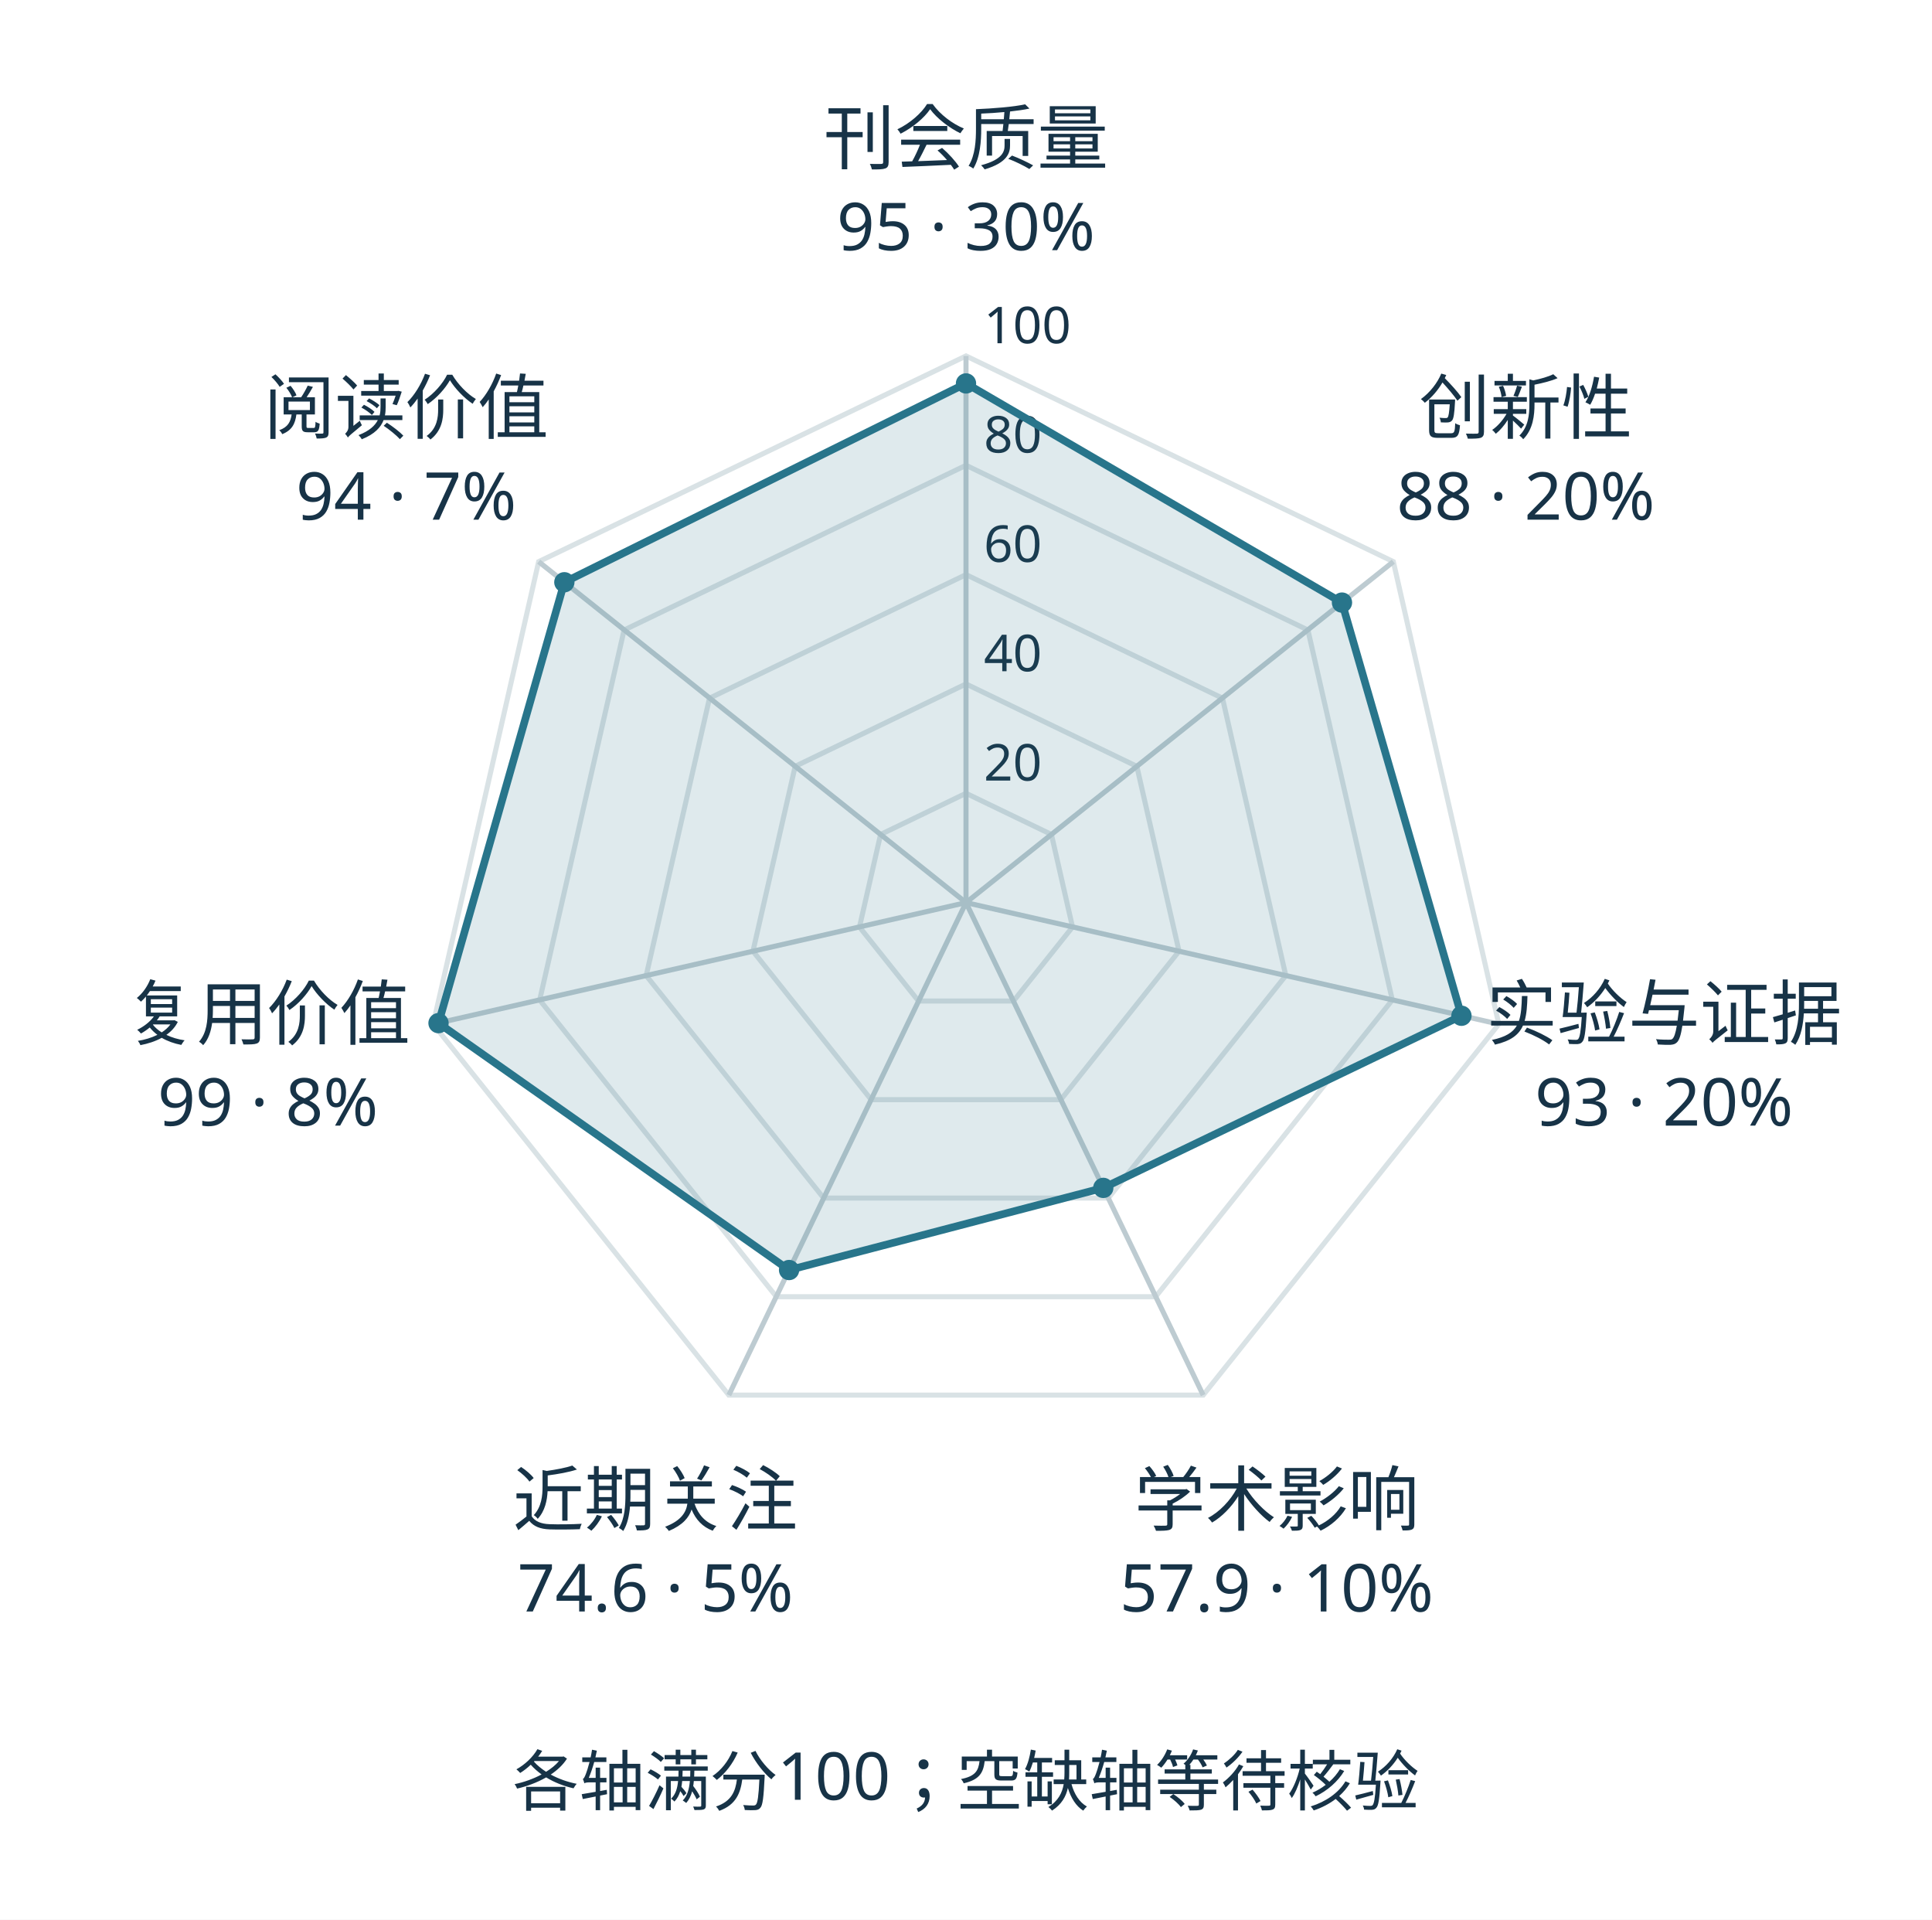
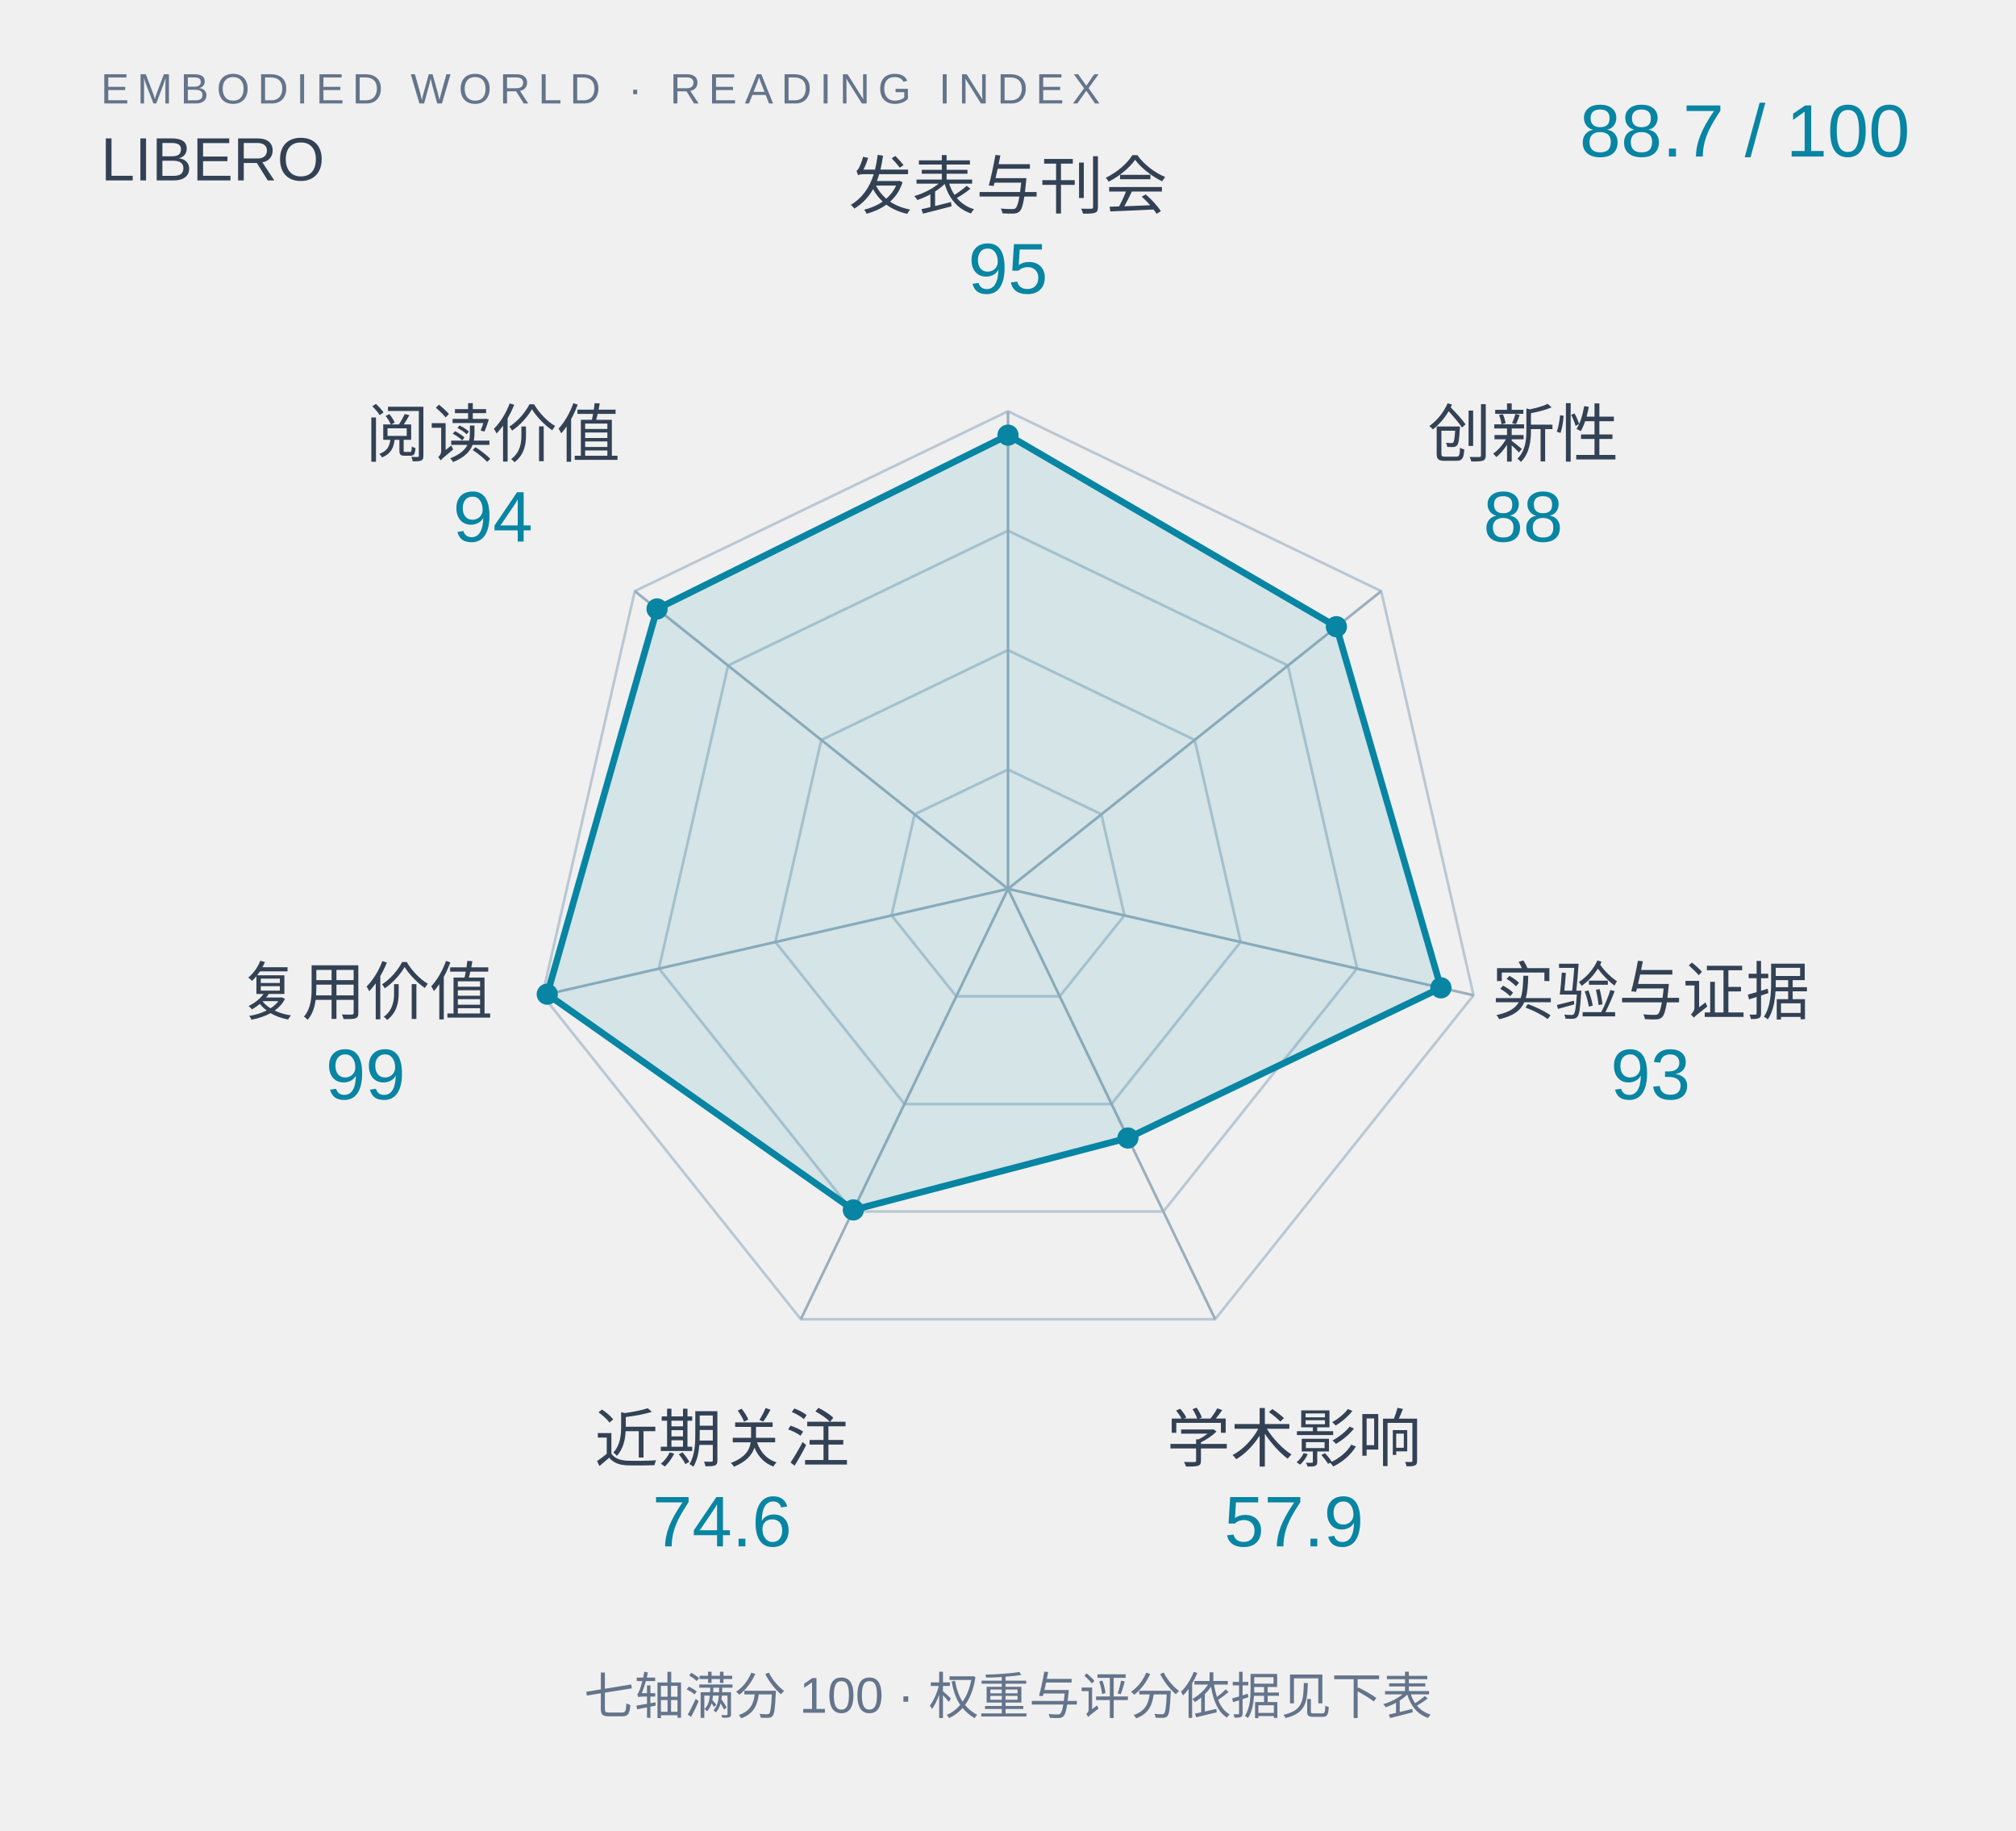
- <svg xmlns="http://www.w3.org/2000/svg" width="760" height="755" viewBox="0 0 760 755" role="img">
-   <rect width="760" height="755" fill="#fff" />
-   <g font-family="sans-serif" font-size="28" fill="#173347">
-     <polygon points="380.0,312.0 413.6,328.2 421.9,364.6 398.7,393.7 361.3,393.7 338.1,364.6 346.4,328.2" fill="none" stroke="#d9e2e5" stroke-width="2" />
-     <text x="387" y="307.0" font-size="20">20</text>
-     <polygon points="380.0,269.0 447.2,301.4 463.8,374.1 417.3,432.5 342.7,432.5 296.2,374.1 312.8,301.4" fill="none" stroke="#d9e2e5" stroke-width="2" />
-     <text x="387" y="264.0" font-size="20">40</text>
-     <polygon points="380.0,226.0 480.9,274.6 505.8,383.7 436.0,471.2 324.0,471.2 254.2,383.7 279.1,274.6" fill="none" stroke="#d9e2e5" stroke-width="2" />
-     <text x="387" y="221.0" font-size="20">60</text>
-     <polygon points="380.0,183.0 514.5,247.8 547.7,393.3 454.6,510.0 305.4,510.0 212.3,393.3 245.5,247.8" fill="none" stroke="#d9e2e5" stroke-width="2" />
-     <text x="387" y="178.0" font-size="20">80</text>
-     <polygon points="380.0,140.0 548.1,220.9 589.6,402.8 473.3,548.7 286.7,548.7 170.4,402.8 211.9,220.9" fill="none" stroke="#d9e2e5" stroke-width="2" />
-     <text x="387" y="135.0" font-size="20">100</text>
-     <line x1="380" y1="355" x2="380.0" y2="140.0" stroke="#bdcbd1" stroke-width="2" />
-     <text x="380.0" y="64.4" text-anchor="middle">刊会质量</text>
-     <text x="380.0" y="98.4" font-size="26" text-anchor="middle">95 · 30%</text>
-     <line x1="380" y1="355" x2="548.1" y2="220.9" stroke="#bdcbd1" stroke-width="2" />
-     <text x="600.2" y="170.4" text-anchor="middle">创新性</text>
-     <text x="600.2" y="204.4" font-size="26" text-anchor="middle">88 · 20%</text>
-     <line x1="380" y1="355" x2="589.6" y2="402.8" stroke="#bdcbd1" stroke-width="2" />
-     <text x="654.6" y="408.7" text-anchor="middle">实验与证据</text>
-     <text x="654.6" y="442.7" font-size="26" text-anchor="middle">93 · 20%</text>
-     <line x1="380" y1="355" x2="473.3" y2="548.7" stroke="#bdcbd1" stroke-width="2" />
-     <text x="502.2" y="599.8" text-anchor="middle">学术影响</text>
-     <text x="502.2" y="633.8" font-size="26" text-anchor="middle">57.9 · 10%</text>
-     <line x1="380" y1="355" x2="286.7" y2="548.7" stroke="#bdcbd1" stroke-width="2" />
-     <text x="257.8" y="599.8" text-anchor="middle">近期关注</text>
-     <text x="257.8" y="633.8" font-size="26" text-anchor="middle">74.6 · 5%</text>
-     <line x1="380" y1="355" x2="170.4" y2="402.8" stroke="#bdcbd1" stroke-width="2" />
-     <text x="105.4" y="408.7" text-anchor="middle">复用价值</text>
-     <text x="105.4" y="442.7" font-size="26" text-anchor="middle">99 · 8%</text>
-     <line x1="380" y1="355" x2="211.9" y2="220.9" stroke="#bdcbd1" stroke-width="2" />
-     <text x="159.8" y="170.4" text-anchor="middle">阅读价值</text>
-     <text x="159.8" y="204.4" font-size="26" text-anchor="middle">94 · 7%</text>
-     <polygon points="380.0,150.8 527.9,237.0 574.9,399.5 434.0,467.2 310.4,499.5 172.5,402.4 222.0,229.0" fill="#28758b" fill-opacity=".15" stroke="#28758b" stroke-width="3" />
-     <circle cx="380.0" cy="150.8" r="4" fill="#28758b" />
-     <circle cx="527.9" cy="237.0" r="4" fill="#28758b" />
-     <circle cx="574.9" cy="399.5" r="4" fill="#28758b" />
-     <circle cx="434.0" cy="467.2" r="4" fill="#28758b" />
-     <circle cx="310.4" cy="499.5" r="4" fill="#28758b" />
-     <circle cx="172.5" cy="402.4" r="4" fill="#28758b" />
-     <circle cx="222.0" cy="229.0" r="4" fill="#28758b" />
-     <text x="380" y="710" font-size="26" text-anchor="middle">各轴满分100；空缺轴等待核验</text>
+ <svg xmlns="http://www.w3.org/2000/svg" width="760" height="690" viewBox="0 0 760 690" role="img">
+   <g font-family="Arial, PingFang SC, sans-serif" fill="#334155">
+     <text x="38" y="39" font-size="16" letter-spacing="3" fill="#64748b">EMBODIED WORLD · READING INDEX</text>
+     <text x="38" y="68" font-size="23">LIBERO</text>
+     <text x="720" y="59" font-size="28" text-anchor="end" fill="#0785a3">88.7 / 100</text>
+     <polygon points="380.0,290.0 415.2,306.9 423.9,345.0 399.5,375.5 360.5,375.5 336.1,345.0 344.8,306.9" fill="none" stroke="#b9c8d3" stroke-width="1" />
+     <polygon points="380.0,245.0 450.4,278.9 467.7,355.0 419.0,416.1 341.0,416.1 292.3,355.0 309.6,278.9" fill="none" stroke="#b9c8d3" stroke-width="1" />
+     <polygon points="380.0,200.0 485.5,250.8 511.6,365.0 438.6,456.6 321.4,456.6 248.4,365.0 274.5,250.8" fill="none" stroke="#b9c8d3" stroke-width="1" />
+     <polygon points="380.0,155.0 520.7,222.8 555.5,375.1 458.1,497.2 301.9,497.2 204.5,375.1 239.3,222.8" fill="none" stroke="#b9c8d3" stroke-width="1" />
+     <line x1="380" y1="335" x2="380.0" y2="155.0" stroke="#9aafbd" stroke-width="1" />
+     <line x1="380" y1="335" x2="520.7" y2="222.8" stroke="#9aafbd" stroke-width="1" />
+     <line x1="380" y1="335" x2="555.5" y2="375.1" stroke="#9aafbd" stroke-width="1" />
+     <line x1="380" y1="335" x2="458.1" y2="497.2" stroke="#9aafbd" stroke-width="1" />
+     <line x1="380" y1="335" x2="301.9" y2="497.2" stroke="#9aafbd" stroke-width="1" />
+     <line x1="380" y1="335" x2="204.5" y2="375.1" stroke="#9aafbd" stroke-width="1" />
+     <line x1="380" y1="335" x2="239.3" y2="222.8" stroke="#9aafbd" stroke-width="1" />
+     <polygon points="380.0,164.0 503.8,236.2 543.2,372.3 425.2,428.9 321.7,456.0 206.3,374.7 247.7,229.5" fill="#0785a3" fill-opacity=".12" stroke="#0785a3" stroke-width="2.5" stroke-linejoin="round" />
+     <text x="380.0" y="78.6" font-size="24" text-anchor="middle">发表与刊会</text>
+     <text x="380.0" y="110.6" font-size="27" fill="#0785a3" text-anchor="middle">95</text>
+     <circle cx="380.0" cy="164.0" r="4" fill="#0785a3" />
+     <text x="574.2" y="172.1" font-size="24" text-anchor="middle">创新性</text>
+     <text x="574.2" y="204.1" font-size="27" fill="#0785a3" text-anchor="middle">88</text>
+     <circle cx="503.8" cy="236.2" r="4" fill="#0785a3" />
+     <text x="622.2" y="382.3" font-size="24" text-anchor="middle">实验与证据</text>
+     <text x="622.2" y="414.3" font-size="27" fill="#0785a3" text-anchor="middle">93</text>
+     <circle cx="543.2" cy="372.3" r="4" fill="#0785a3" />
+     <text x="487.8" y="550.8" font-size="24" text-anchor="middle">学术影响</text>
+     <text x="487.8" y="582.8" font-size="27" fill="#0785a3" text-anchor="middle">57.9</text>
+     <circle cx="425.2" cy="428.9" r="4" fill="#0785a3" />
+     <text x="272.2" y="550.8" font-size="24" text-anchor="middle">近期关注</text>
+     <text x="272.2" y="582.8" font-size="27" fill="#0785a3" text-anchor="middle">74.6</text>
+     <circle cx="321.7" cy="456.0" r="4" fill="#0785a3" />
+     <text x="137.8" y="382.3" font-size="24" text-anchor="middle">复用价值</text>
+     <text x="137.8" y="414.3" font-size="27" fill="#0785a3" text-anchor="middle">99</text>
+     <circle cx="206.3" cy="374.7" r="4" fill="#0785a3" />
+     <text x="185.8" y="172.1" font-size="24" text-anchor="middle">阅读价值</text>
+     <text x="185.8" y="204.1" font-size="27" fill="#0785a3" text-anchor="middle">94</text>
+     <circle cx="247.7" cy="229.5" r="4" fill="#0785a3" />
+     <text x="380" y="646" font-size="19" text-anchor="middle" fill="#64748b">七轴满分 100 · 权重与评分依据见下表</text>
  </g>
</svg>
